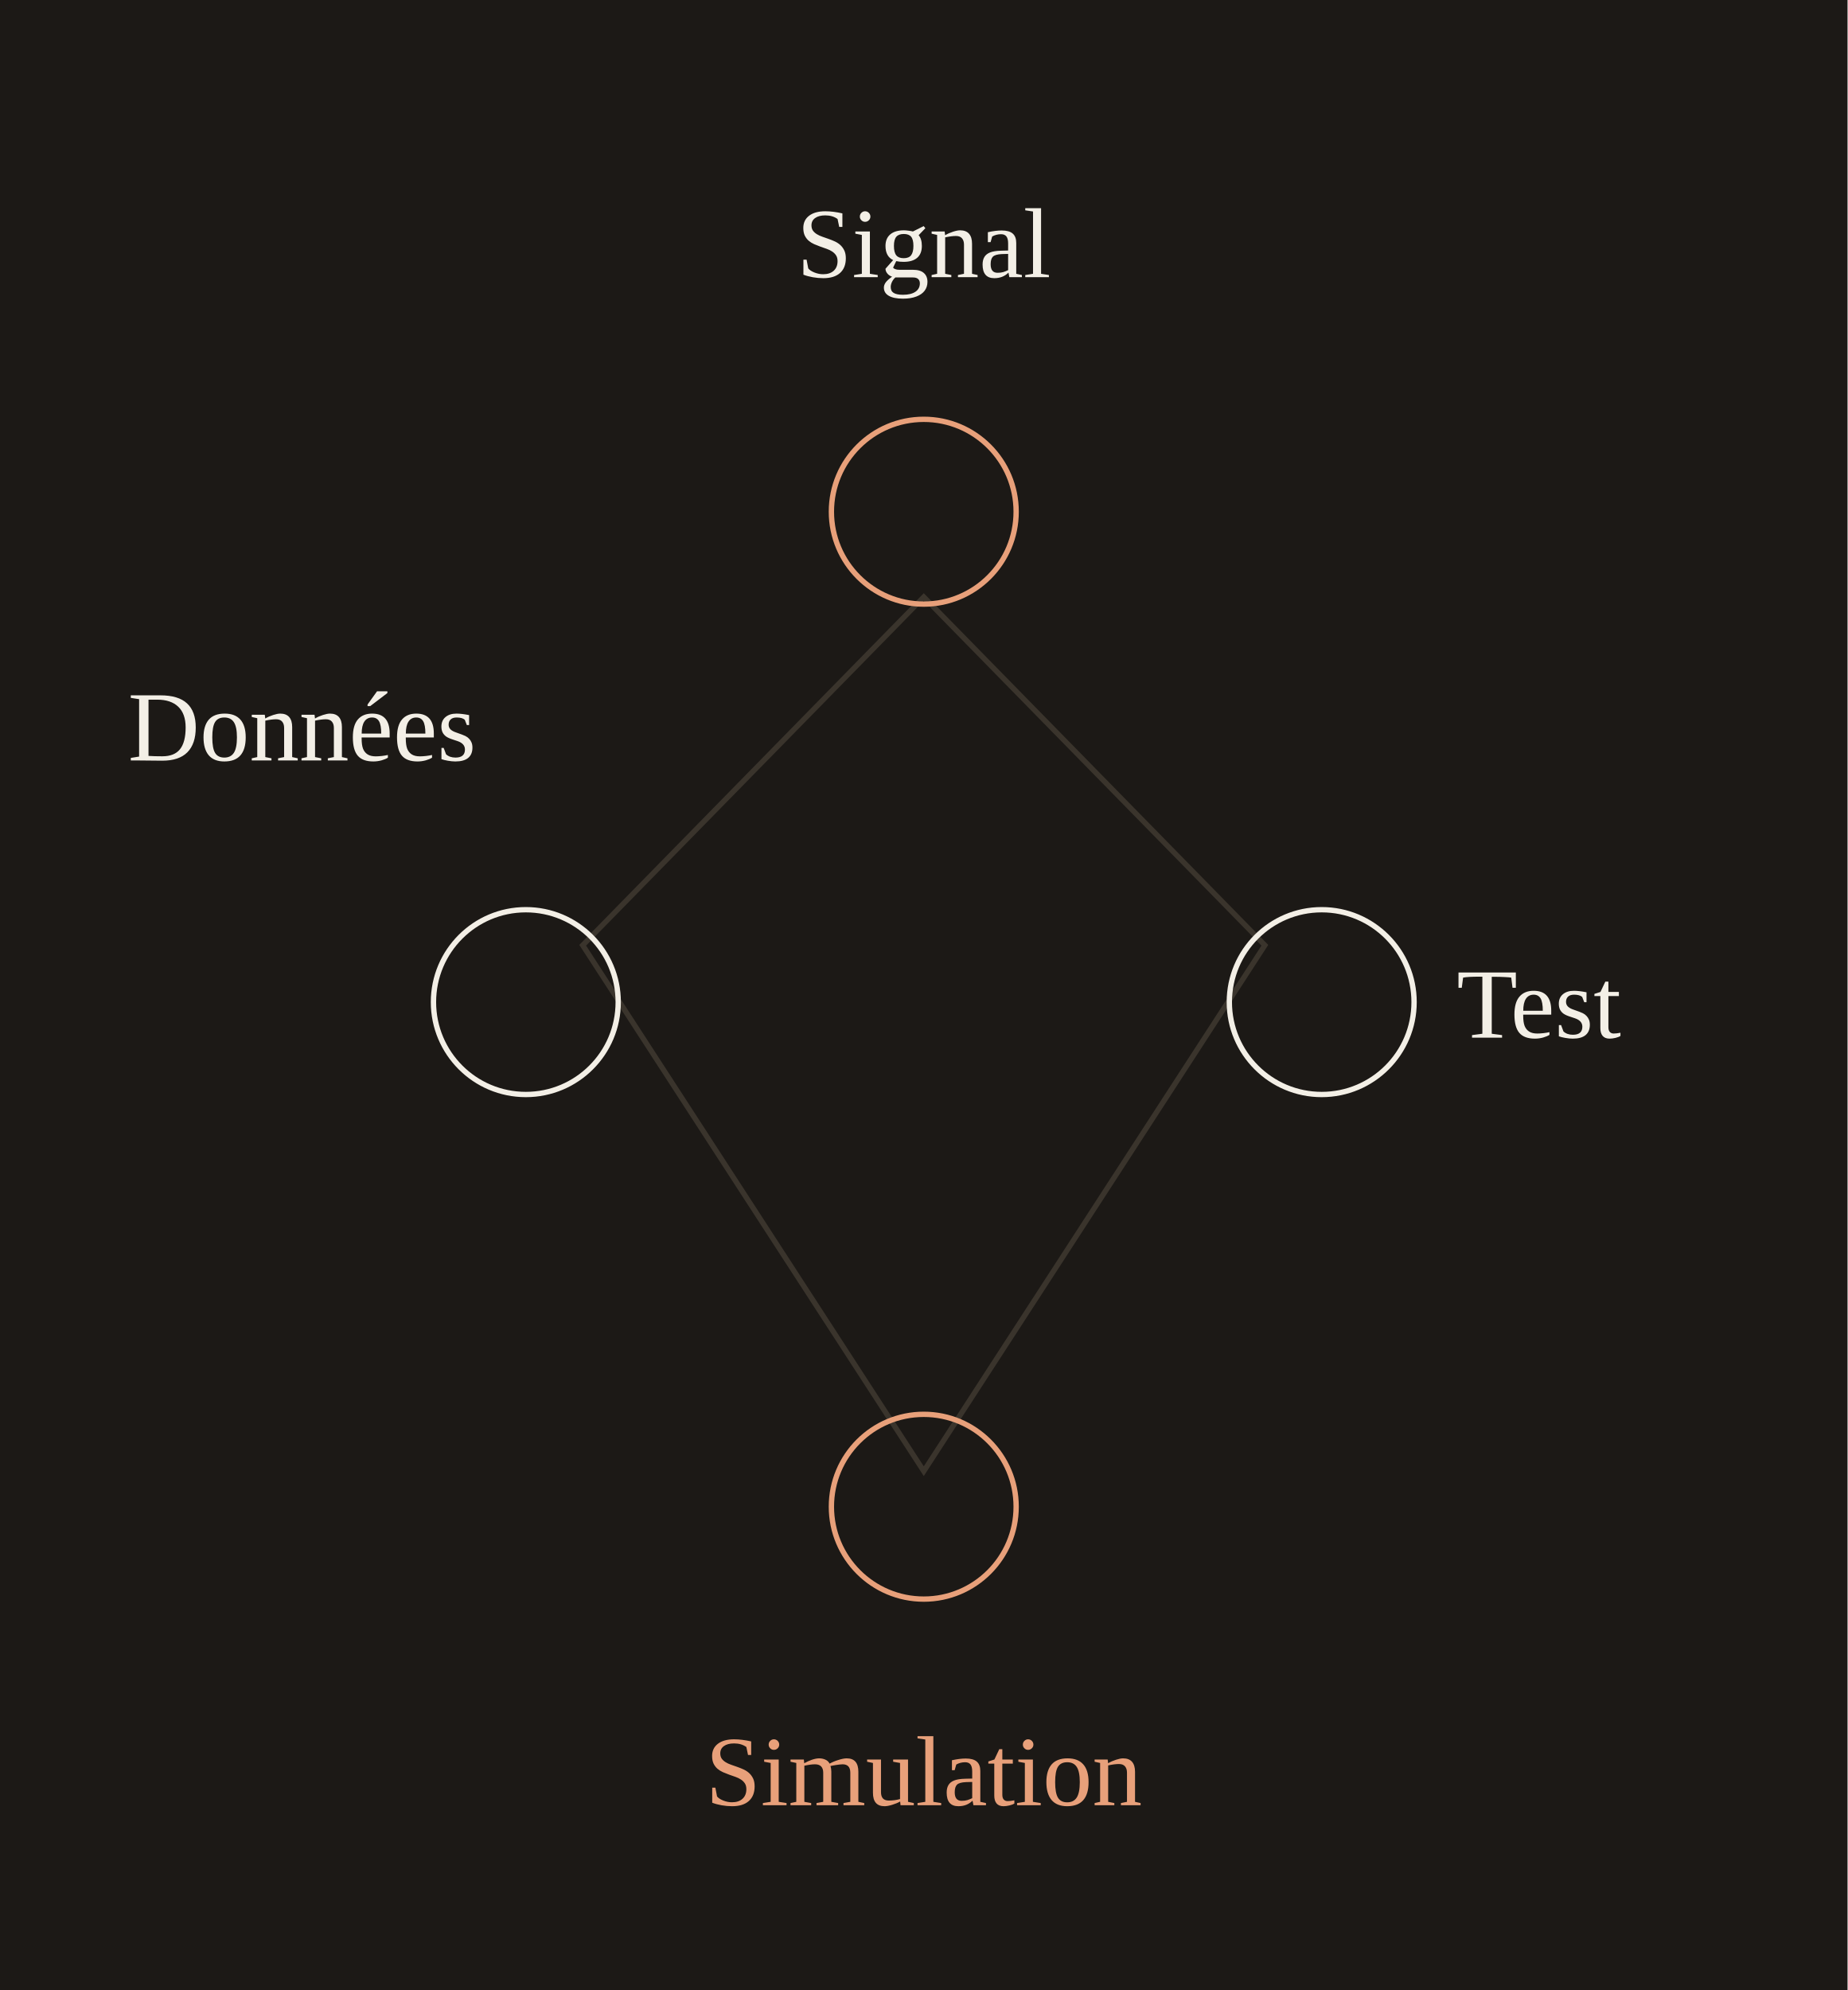
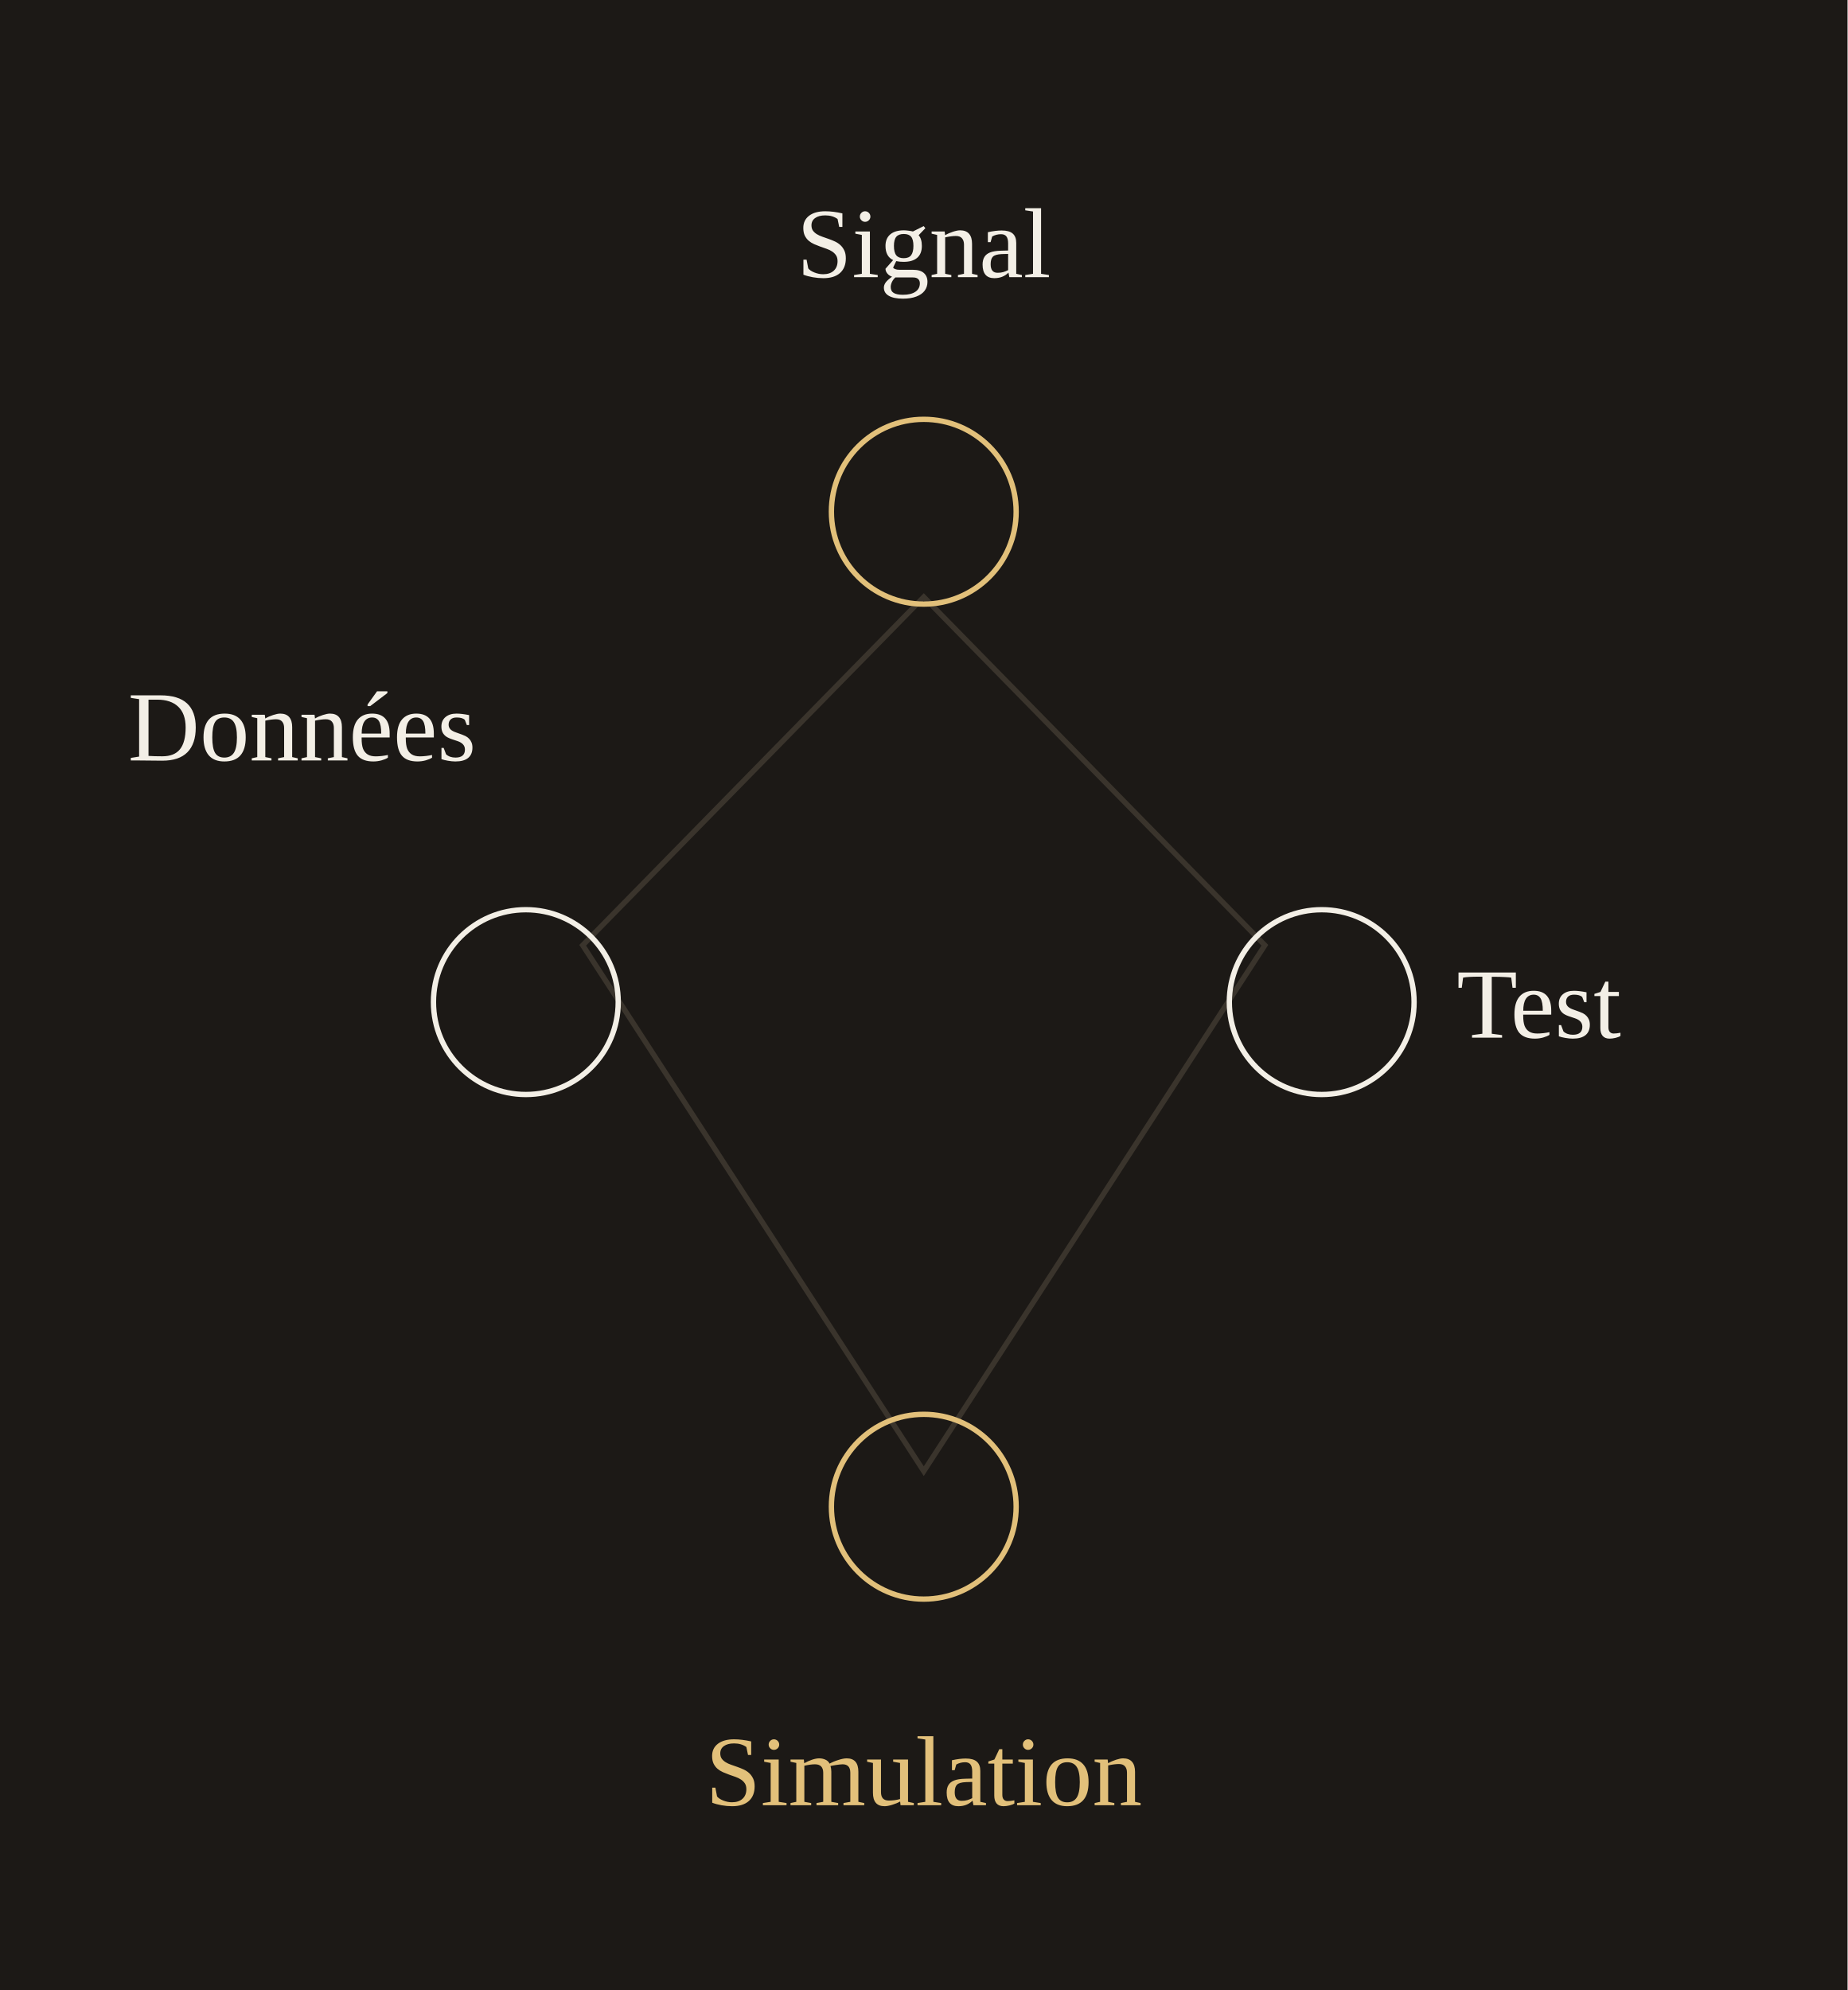
<svg xmlns="http://www.w3.org/2000/svg" viewBox="0 0 520 560" fill="none">
  <rect width="520" height="560" fill="#1c1916" />
  <path d="M260 168L356 266L260 414L164 266Z" stroke="#3a342c" stroke-width="1.5" />
-   <circle cx="260" cy="144" r="26" stroke="#e8a07a" stroke-width="1.5" />
+   <circle cx="260" cy="144" r="26" stroke="#e2c07a" stroke-width="1.5" />
  <circle cx="372" cy="282" r="26" stroke="#f3efe6" stroke-width="1.5" />
  <circle cx="148" cy="282" r="26" stroke="#f3efe6" stroke-width="1.5" />
-   <circle cx="260" cy="424" r="26" stroke="#e8a07a" stroke-width="1.5" />
+   <circle cx="260" cy="424" r="26" stroke="#e2c07a" stroke-width="1.5" />
  <text x="260" y="78" fill="#f3efe6" font-size="28" text-anchor="middle">Signal</text>
  <text x="410" y="292" fill="#f3efe6" font-size="28">Test</text>
  <text x="36" y="214" fill="#f3efe6" font-size="28">Données</text>
-   <text x="260" y="508" fill="#e8a07a" font-size="28" text-anchor="middle">Simulation</text>
+   <text x="260" y="508" fill="#e2c07a" font-size="28" text-anchor="middle">Simulation</text>
</svg>
